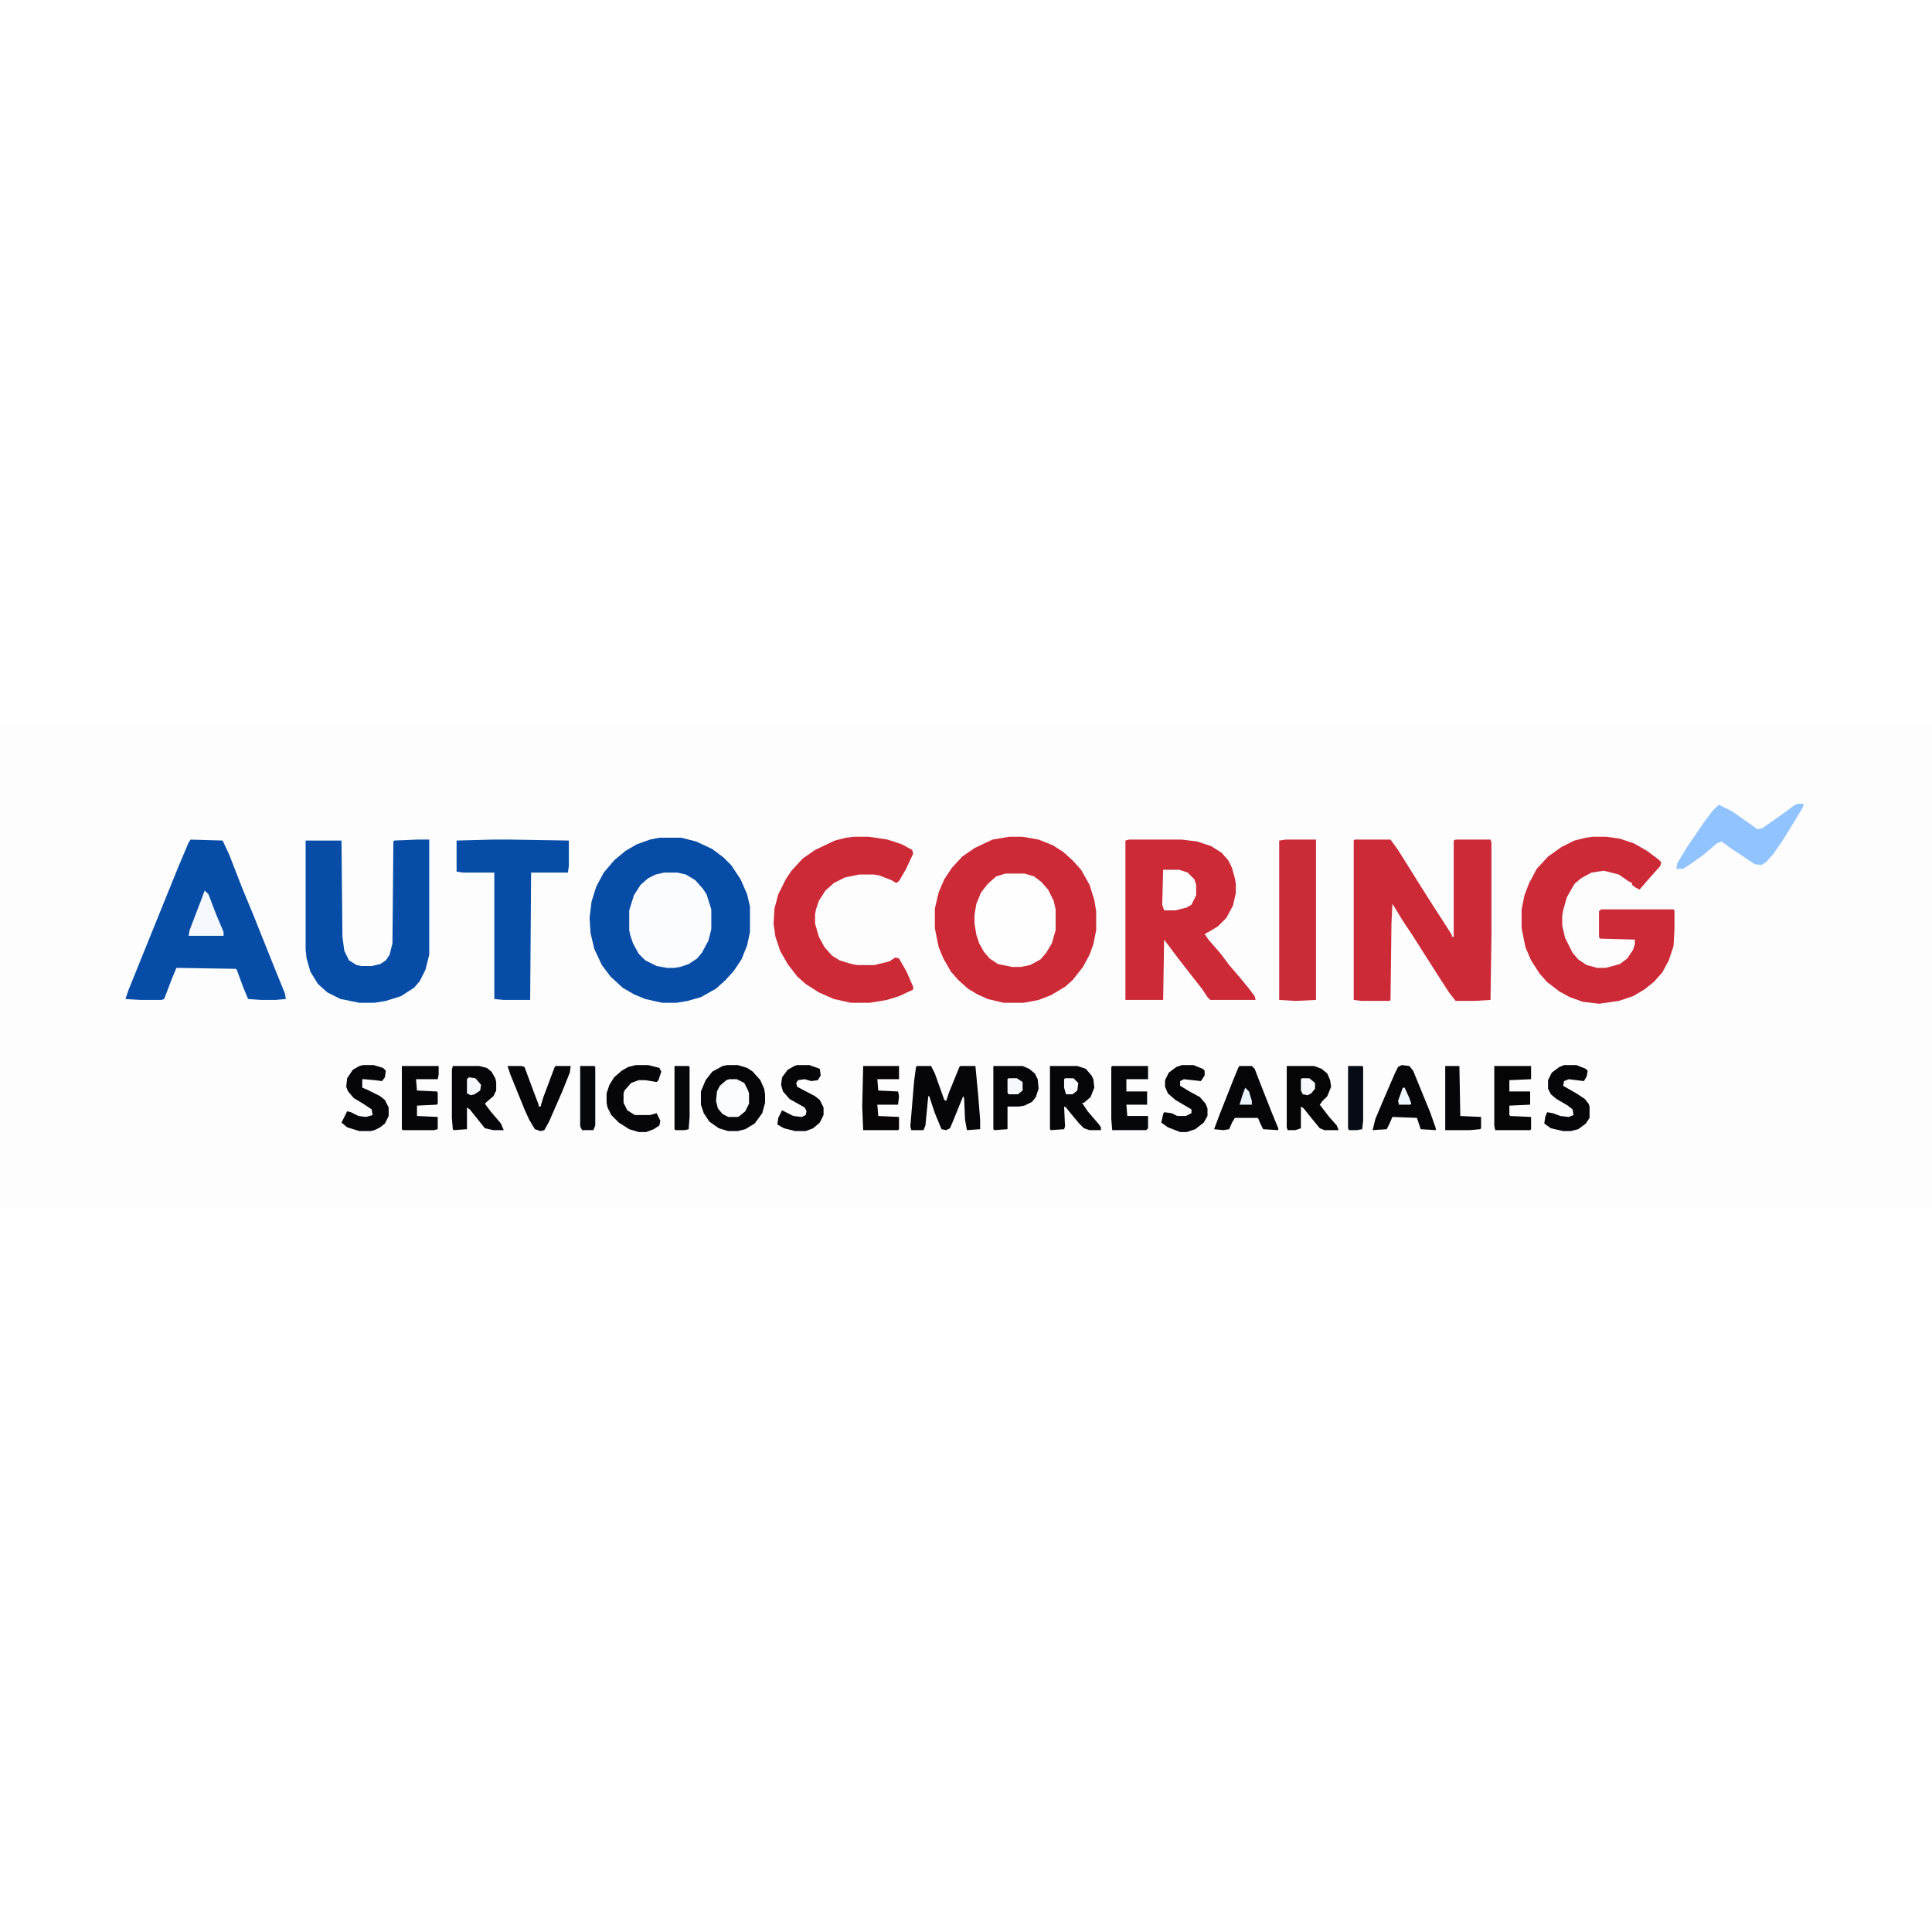
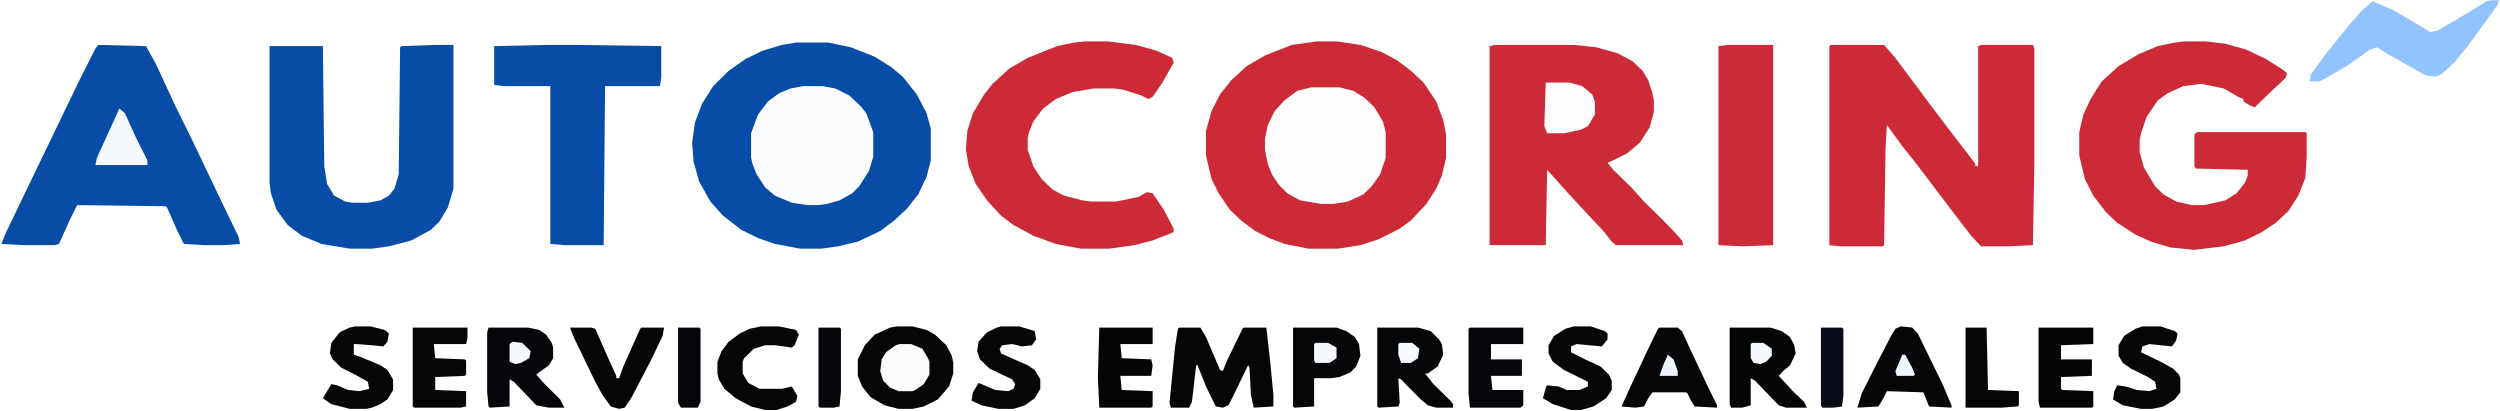
- <svg xmlns="http://www.w3.org/2000/svg" version="1.1" viewBox="0 0 2048 512" width="1280" height="1280">
-   <path transform="translate(0)" d="m0 0h2048v512h-2048z" fill="#FDFDFE" />
-   <path transform="translate(1070,119)" d="m0 0h14l17 3 15 6 11 7 10 9 9 10 9 16 5 16 2 12v20l-3 15-4 11-7 13-11 14-8 7-15 9-13 5-16 3h-21l-17-4-11-5-10-6-10-9-8-9-8-14-5-12-4-20v-21l4-17 6-14 8-12 11-12 13-9 19-9z" fill="#CD2A38" />
-   <path transform="translate(699,120)" d="m0 0h23l16 4 17 8 12 9 8 8 10 15 7 16 3 13v27l-3 14-6 15-8 12-9 10-10 9-16 9-14 4-12 2h-15l-18-4-12-5-12-7-13-12-9-12-8-17-4-17-1-16 2-17 5-16 8-15 11-13 12-10 12-7 14-5z" fill="#074CA6" />
-   <path transform="translate(1436,122)" d="m0 0h38l8 11 25 40 14 22 11 17 7 11v2h2v-102l2-1h37l1 3v98l-1 69-17 1h-20l-7-9-11-17-28-44-10-15-11-18-1 21-1 81-1 1h-30l-8-1v-169z" fill="#CD2A38" />
-   <path transform="translate(1197,122)" d="m0 0h56l16 2 15 5 11 7 7 8 4 8 3 11 1 6v10l-3 13-7 13-9 9-10 6-4 2 4 6 13 15 9 12 12 14 9 11 6 8 1 4h-48l-3-3-6-9-11-14-14-18-15-20-1 64h-40v-169z" fill="#CD2A38" />
-   <path transform="translate(1688,119)" d="m0 0h15l14 2 15 5 14 8 12 9 3 3-1 4-9 10-7 8-6 7-4-2-4-3v-2l-4-2-10-7-16-4-13 2-11 6-7 6-8 14-4 14-1 6v10l3 13 8 16 6 7 9 6 11 3h9l15-4 8-6 6-9 2-6v-5l-37-1-1-2v-27l2-2h77l1 1v20l-1 18-5 15-7 13-9 10-10 8-12 7-15 5-21 3-17-2-14-5-11-6-13-10-8-9-9-14-6-14-4-20v-20l3-15 5-13 8-15 12-13 14-10 14-7 12-3z" fill="#CD2A38" />
-   <path transform="translate(202,122)" d="m0 0 34 1 7 15 14 36 12 29 22 55 11 27 1 6-11 1h-15l-14-1-5-12-7-19-1-1-63-1-5 12-8 21-3 1h-22l-16-1 3-9 21-52 32-79 11-26z" fill="#074DA7" />
-   <path transform="translate(442,122)" d="m0 0h13v122l-4 16-6 12-6 7-14 9-16 5-12 2h-16l-20-4-14-7-10-9-8-13-4-14-1-9v-116h38l1 102 2 15 5 10 8 5 5 1h11l9-2 6-4 4-6 3-12 1-108 1-1z" fill="#074DA7" />
-   <path transform="translate(905,119)" d="m0 0h16l20 3 15 5 11 6 1 4-8 17-7 12-3 2-5-3-13-5-6-1h-15l-15 3-12 6-9 8-7 11-3 9-1 5v10l4 14 6 11 8 9 8 5 13 4 6 1h18l16-4 6-4 4 1 8 14 7 16v3l-15 7-13 4-18 3h-20l-18-4-16-7-14-9-9-8-10-13-8-14-5-15-2-14 1-16 4-15 8-16 6-9 12-13 13-9 21-10 12-3z" fill="#CD2A38" />
-   <path transform="translate(522,122)" d="m0 0h20l61 1v27l-1 7h-39l-1 135h-28l-10-1v-134h-33l-7-1v-33z" fill="#074DA7" />
-   <path transform="translate(704,157)" d="m0 0h14l9 2 10 6 8 9 4 6 5 16v21l-3 12-7 13-5 6-9 6-9 3-6 1h-8l-11-2-12-6-7-7-6-11-3-9-1-5v-21l5-16 7-11 8-7 8-4z" fill="#FBFCFE" />
-   <path transform="translate(1066,158)" d="m0 0h20l10 3 8 6 7 8 6 12 2 9v22l-4 14-6 10-6 7-11 6-10 2h-9l-15-3-9-6-6-7-5-9-3-9-2-12v-9l2-12 5-12 7-9 9-8z" fill="#FEFEFE" />
-   <path transform="translate(1363,122)" d="m0 0h32v170l-22 1-17-1v-169z" fill="#CB2A38" />
-   <path transform="translate(1906,84)" d="m0 0h6l-1 4-9 15-13 21-9 13-8 9-5 3-7-1-27-18-8-6-5 2-14 12-17 12-5 3h-7l1-6 11-18 17-25 9-12 7-7 14 7 20 14 7 5 5-1 20-14 15-11z" fill="#91C4FE" />
-   <path transform="translate(771,361)" d="m0 0h11l10 3 6 4 8 9 4 9 1 6v9l-3 11-8 11-10 6-8 2h-10l-10-3-10-7-6-9-3-9v-14l5-12 7-9 11-6z" fill="#060608" />
-   <path transform="translate(972,362)" d="m0 0h15l4 8 10 28 2 1 3-9 11-27 1-1h16l3 32 2 25v10l-14 1-2-11-1-23-1-2-11 27-3 7-4 2-5-1-7-17-6-18h-1l-3 31-2 5h-13l-1-4 4-48 2-15z" fill="#060608" />
-   <path transform="translate(480,362)" d="m0 0h28l8 2 5 4 4 7 1 4v9l-3 6-7 6-2 2 6 8 11 13 3 7h-11l-9-2-16-20-3-2v23l-14 1-1-1-1-12v-51z" fill="#06060A" />
-   <path transform="translate(1113,362)" d="m0 0h29l9 3 6 7 2 4 1 9-4 10-7 6h-2l6 9 12 14 2 3v3h-12l-6-2-5-5-10-12-4-5-2-1 1 21-1 3-14 1-1-1z" fill="#060507" />
-   <path transform="translate(1364,362)" d="m0 0h29l8 3 6 5 3 7 1 7-4 10-5 5-3 4 10 13 8 9 2 5h-15l-5-2-9-11-8-10-3-2v23l-6 2h-8l-1-3z" fill="#060506" />
-   <path transform="translate(1314,362)" d="m0 0h13l3 3 5 13 13 33 7 17v2l-16-1-3-6-2-5-1-1h-24l-3 5-3 7-6 1-10-1 6-16 15-38 5-12z" fill="#060508" />
-   <path transform="translate(1486,361)" d="m0 0 8 1 4 5 18 44 6 17v2l-16-1-4-12-26-1-3 7-3 6-15 1 3-12 11-26 10-23 3-6z" fill="#060608" />
-   <path transform="translate(1053,362)" d="m0 0h31l7 3 6 5 3 6 1 10-3 9-4 5-8 4-6 1h-12v24l-14 1-1-1z" fill="#060507" />
-   <path transform="translate(1584,362)" d="m0 0h39v14l-23 1v12h22v14l-22 1v10l1 1 22 1v13l-1 1h-37l-1-5z" fill="#060506" />
-   <path transform="translate(1179,362)" d="m0 0h38v14h-23v13h22v14h-22l1 12h22v13l-2 2h-36l-1-12v-55z" fill="#06070B" />
-   <path transform="translate(426,362)" d="m0 0h39v9l-1 5h-23l1 12 21 1 1 1v12l-1 1-21 1v11l22 1v13l-4 1h-33l-1-1z" fill="#060507" />
-   <path transform="translate(915,362)" d="m0 0h38v14h-23l1 12 21 1 1 5-1 9h-22l1 12 22 1v13l-1 1h-37l-1-25z" fill="#060404" />
-   <path transform="translate(538,362)" d="m0 0h15l3 1 10 27 5 13v2h2l3-10 12-32 1-1h16l-1 7-8 20-14 32-5 9-4 1-6-2-6-10-5-11-15-37z" fill="#060608" />
-   <path transform="translate(674,361)" d="m0 0h13l12 3 2 4-3 9-2 2-12-2h-7l-8 3-7 8-1 3v10l4 8 8 5h16l7-2 4 8-1 5-6 4-8 3h-8l-10-3-11-7-8-8-4-8-1-5v-10l3-9 5-8 8-7 7-4z" fill="#060608" />
-   <path transform="translate(845,361)" d="m0 0h13l11 4 1 7-3 5-7 1-7-2-7 1-2 3 1 4 19 10 5 4 4 8v8l-4 8-7 6-8 3h-11l-12-3-7-4 1-7 4-8 12 6 9 1 4-2 1-4-2-4-16-9-7-8-2-7 1-8 6-8 7-4z" fill="#060608" />
-   <path transform="translate(385,361)" d="m0 0h11l10 3 3 3-1 7-3 4-8-1-11-1h-2v9l5 2 14 7 5 4 4 8v9l-4 8-5 4-6 3-4 1h-12l-13-4-6-5 6-12 4 1 8 4 8 1 7-2-1-6-9-6-10-6-6-7-2-5 1-9 6-9 7-4z" fill="#060609" />
-   <path transform="translate(1658,361)" d="m0 0h13l10 4 2 2-1 6-3 5-16-2-5 2-1 5 14 8 9 6 4 5 1 3v12l-4 6-8 6-8 2h-8l-13-3-7-5 1-7 2-5 6 1 8 3 9 1 5-2-1-6-5-4-12-7-6-5-3-6v-9l4-8 8-6z" fill="#060508" />
-   <path transform="translate(1253,361)" d="m0 0h12l10 4 2 2v5l-4 6-18-2-4 2v5l10 6 11 6 6 7 2 5v8l-4 7-9 7-9 3h-7l-13-5-7-5 2-9 1-2 8 1 6 3h9l6-3v-4l-17-10-8-7-3-7v-7l4-8 8-6z" fill="#060608" />
-   <path transform="translate(1532,362)" d="m0 0h15l1 53 22 1v12l-1 1-11 1h-26z" fill="#060507" />
-   <path transform="translate(1233,154)" d="m0 0h17l9 3 7 7 2 6v11l-5 10-5 3-12 3h-12l-2-6z" fill="#FEFEFE" />
-   <path transform="translate(773,376)" d="m0 0h8l8 4 4 8 1 3v11l-4 8-6 5-2 1h-10l-6-3-5-6-2-8 1-10 3-6 7-6z" fill="#FAFCFE" />
-   <path transform="translate(615,362)" d="m0 0h15l1 1v62l-2 5h-12l-2-4z" fill="#06070B" />
-   <path transform="translate(715,362)" d="m0 0h15l1 1v53l-1 13-4 1h-10l-1-1z" fill="#06070B" />
-   <path transform="translate(1429,362)" d="m0 0h15l1 1v57l-1 9-6 1h-8l-1-2z" fill="#060B15" />
-   <path transform="translate(217,176)" d="m0 0 4 4 8 21 8 19v4h-37l1-6 13-34z" fill="#F5F9FE" />
-   <path transform="translate(1069,375)" d="m0 0h9l6 4v9l-5 4h-10l-1-2v-14z" fill="#F5F9FE" />
-   <path transform="translate(1380,375)" d="m0 0h8l6 5v6l-4 5-4 2-5-1-2-4v-12z" fill="#F5F9FE" />
-   <path transform="translate(1129,375)" d="m0 0h9l5 5-1 8-5 4h-7l-2-7v-9z" fill="#F7FAFE" />
-   <path transform="translate(497,374)" d="m0 0 7 1 6 7-1 6-6 4-4 1-4-2v-15z" fill="#F5F9FE" />
-   <path transform="translate(1487,385)" d="m0 0h2l5 11 2 6-1 1h-12l-1-4z" fill="#EDF5FE" />
-   <path transform="translate(1320,385)" d="m0 0 4 4 3 10v4h-13l3-10z" fill="#EBF4FE" />
+ <svg xmlns="http://www.w3.org/2000/svg" width="1079" height="177" viewBox="0 0 1079 177" fill="none">
+   <path d="M568.374 17.863H576.857L587.159 19.388L596.248 22.438L602.914 25.996L608.973 30.57L614.427 35.653L619.88 43.786L622.91 51.919L624.122 58.019V68.185L622.304 75.809L619.88 81.4L615.639 88.008L608.973 95.124L604.125 98.683L595.036 103.257L587.159 105.799L577.463 107.324H564.738L554.437 105.291L547.771 102.749L541.712 99.699L535.652 95.124L530.805 90.55L525.957 83.434L522.927 77.334L520.503 67.168V56.494L522.927 47.852L526.563 40.736L531.411 34.637L538.076 28.537L545.954 23.962L557.467 19.388L568.374 17.863Z" fill="#CD2A38" />
+   <path d="M343.564 18.371H357.501L367.196 20.404L377.498 24.471L384.769 29.045L389.617 33.112L395.676 40.736L399.918 48.869L401.736 55.477V69.201L399.918 76.317L396.282 83.942L391.435 90.041L385.981 95.124L379.921 99.699L370.226 104.274L361.743 106.307L354.471 107.324H345.382L334.475 105.291L327.203 102.749L319.932 99.191L312.054 93.091L306.601 86.992L301.753 78.351L299.329 69.71L298.723 61.577L299.935 52.935L302.965 44.803L307.812 37.178L314.478 30.57L321.75 25.487L329.021 21.929L337.504 19.388L343.564 18.371Z" fill="#074CA6" />
+   <path d="M790.154 19.388H813.181L818.028 24.979L833.177 45.311L841.661 56.494L848.326 65.135L852.568 70.726V71.743H853.78V19.896L854.992 19.388H877.412L878.018 20.913V70.726L877.412 105.799L867.111 106.307H854.992L850.75 101.732L844.084 93.091L827.118 70.726L821.058 63.102L814.393 53.952L813.787 64.626L813.181 105.799L812.575 106.307H794.396L789.548 105.799V19.896L790.154 19.388Z" fill="#CD2A38" />
+   <path d="M645.331 19.388H679.264L688.959 20.404L698.049 22.946L704.714 26.504L708.956 30.57L711.38 34.637L713.198 40.228L713.804 43.278V48.361L711.986 54.969L707.744 61.577L702.291 66.151L696.231 69.201L693.807 70.218L696.231 73.268L704.108 80.892L709.562 86.992L716.833 94.108L722.287 99.699L725.923 103.766L726.529 105.799H697.443L695.625 104.274L691.989 99.699L685.324 92.583L676.84 83.434L667.751 73.268L667.145 105.799H642.907V19.896L645.331 19.388Z" fill="#CD2A38" />
+   <path d="M942.855 17.863H951.945L960.428 18.879L969.518 21.421L978.001 25.487L985.272 30.062L987.09 31.587L986.484 33.62L981.031 38.703L976.789 42.77L973.153 46.328L970.729 45.311L968.306 43.786V42.77L965.882 41.753L959.822 38.195L950.127 36.162L942.25 37.178L935.584 40.228L931.342 43.278L926.495 50.394L924.071 57.51L923.465 60.56V65.643L925.283 72.251L930.13 80.384L933.766 83.942L939.22 86.992L945.885 88.517H951.339L960.428 86.483L965.276 83.434L968.912 78.859L970.124 75.809V73.268L947.703 72.759L947.097 71.743V58.019L948.309 57.002H994.968L995.574 57.51V67.676L994.968 76.826L991.938 84.45L987.696 91.058L982.243 96.141L976.183 100.208L968.912 103.766L959.822 106.307L947.097 107.832L936.796 106.815L928.312 104.274L921.647 101.224L913.77 96.141L908.922 91.566L903.468 84.45L899.833 77.334L897.409 67.168V57.002L899.227 49.377L902.256 42.77L907.104 35.145L914.375 28.537L922.859 23.454L931.342 19.896L938.614 18.371L942.855 17.863Z" fill="#CD2A38" />
+   <path d="M42.403 19.388L63.006 19.896L67.248 27.52L75.731 45.819L83.002 60.56L96.334 88.517L102.999 102.241L103.605 105.291L96.939 105.799H87.85L79.367 105.291L76.337 99.191L72.095 89.533L71.489 89.025L33.314 88.517L30.284 94.616L25.436 105.291L23.619 105.799H10.288L0.592 105.291L2.41 100.716L15.135 74.284L34.526 34.128L41.191 20.913L42.403 19.388Z" fill="#074DA7" />
+   <path d="M187.833 19.388H195.71V81.4L193.287 89.533L189.651 95.633L186.015 99.191L177.532 103.766L167.836 106.307L160.565 107.324H150.87L138.75 105.291L130.267 101.732L124.208 97.158L119.36 90.55L116.936 83.434L116.33 78.859V19.896H139.356L139.962 71.743L141.174 79.367L144.204 84.45L149.052 86.992L152.082 87.5H158.747L164.201 86.483L167.836 84.45L170.26 81.4L172.078 75.301L172.684 20.404L173.29 19.896L187.833 19.388Z" fill="#074DA7" />
+   <path d="M468.391 17.863H478.086L490.206 19.388L499.295 21.929L505.96 24.979L506.566 27.012L501.719 35.653L497.477 41.753L495.659 42.77L492.629 41.245L484.752 38.703L481.116 38.195H472.027L462.938 39.72L455.666 42.77L450.212 46.836L445.971 52.427L444.153 57.002L443.547 59.544V64.626L445.971 71.743L449.606 77.334L454.454 81.909L459.302 84.45L467.179 86.483L470.815 86.992H481.722L491.417 84.959L495.053 82.925L497.477 83.434L502.325 90.55L506.566 98.683V100.208L497.477 103.766L489.6 105.799L478.692 107.324H466.573L455.666 105.291L445.971 101.732L437.487 97.158L432.034 93.091L425.974 86.483L421.126 79.367L418.097 71.743L416.885 64.626L417.491 56.494L419.915 48.869L424.762 40.736L428.398 36.162L435.669 29.554L443.547 24.979L456.272 19.896L463.543 18.371L468.391 17.863Z" fill="#CD2A38" />
+   <path d="M236.31 19.388H248.429L285.392 19.896V33.62L284.786 37.178H261.154L260.548 105.799H243.581L237.521 105.291V37.178H217.525L213.283 36.67V19.896L236.31 19.388Z" fill="#074DA7" />
+   <path d="M346.594 37.178H355.077L360.531 38.195L366.59 41.245L371.438 45.819L373.862 48.869L376.892 57.002V67.676L375.074 73.776L370.832 80.384L367.802 83.434L362.349 86.483L356.895 88.008L353.259 88.517H348.412L341.746 87.5L334.475 84.45L330.233 80.892L326.597 75.301L324.779 70.726L324.173 68.185V57.51L327.203 49.377L331.445 43.786L336.292 40.228L341.14 38.195L346.594 37.178Z" fill="#FBFCFE" />
+   <path d="M565.95 37.687H578.069L584.129 39.211L588.977 42.261L593.218 46.328L596.854 52.427L598.066 57.002V68.185L595.642 75.301L592.006 80.384L588.371 83.942L581.705 86.992L575.646 88.008H570.192L561.103 86.483L555.649 83.434L552.013 79.876L548.983 75.301L547.166 70.726L545.954 64.626V60.052L547.166 53.952L550.195 47.852L554.437 43.278L559.891 39.211L565.95 37.687Z" fill="#FEFEFE" />
+   <path d="M745.919 19.388H765.31V105.799L751.979 106.307L741.678 105.799V19.896L745.919 19.388Z" fill="#CB2A38" />
+   <path d="M1074.95 0.072H1078.59L1077.98 2.105L1072.53 9.73L1064.65 20.404L1059.2 27.012L1054.35 31.587L1051.32 33.112L1047.08 32.603L1030.72 23.454L1025.87 20.404L1022.84 21.421L1014.36 27.52L1004.06 33.62L1001.03 35.145H996.786L997.392 32.095L1004.06 22.946L1014.36 10.238L1019.81 4.139L1024.05 0.581L1032.54 4.139L1044.66 11.255L1048.9 13.796L1051.93 13.288L1064.05 6.172L1073.14 0.581L1074.95 0.072Z" fill="#91C4FE" />
+   <path d="M387.193 140.872H393.858L399.918 142.396L403.554 144.43L408.401 149.004L410.825 153.579L411.431 156.629V161.204L409.613 166.795L404.766 172.386L398.706 175.436L393.858 176.453H387.799L381.739 174.928L375.68 171.37L372.044 166.795L370.226 162.22V155.104L373.256 149.004L377.498 144.43L384.163 141.38L387.193 140.872Z" fill="#060608" />
+   <path d="M508.99 141.38H518.08L520.503 145.446L526.563 159.679L527.775 160.187L529.593 155.612L536.258 141.888L536.864 141.38H546.56L548.377 157.646L549.589 170.353V175.436L541.106 175.944L539.894 170.353L539.288 158.662L538.682 157.646L532.017 171.37L530.199 174.928L527.775 175.944L524.745 175.436L520.503 166.795L516.868 157.646H516.262L514.444 173.403L513.232 175.944H505.354L504.749 173.911L507.172 149.513L508.384 141.888L508.99 141.38Z" fill="#060608" />
+   <path d="M210.859 141.38H227.826L232.674 142.396L235.704 144.43L238.127 147.988L238.733 150.021V154.596L236.916 157.646L232.674 160.695L231.462 161.712L235.098 165.778L241.763 172.386L243.581 175.944H236.916L231.462 174.928L221.767 164.762L219.949 163.745V175.436L211.465 175.944L210.859 175.436L210.253 169.336V143.413L210.859 141.38Z" fill="#06060A" />
+   <path d="M594.43 141.38H612.003L617.457 142.905L621.092 146.463L622.304 148.496L622.91 153.071L620.486 158.154L616.245 161.204H615.033L618.668 165.778L625.94 172.895L627.152 174.419V175.944H619.88L616.245 174.928L613.215 172.386L607.155 166.287L604.731 163.745L603.52 163.237L604.125 173.911L603.52 175.436L595.036 175.944L594.43 175.436V141.38Z" fill="#060507" />
+   <path d="M746.525 141.38H764.098L768.946 142.905L772.582 145.446L774.399 149.004L775.005 152.562L772.582 157.646L769.552 160.187L767.734 162.22L773.793 168.828L778.641 173.403L779.853 175.944H770.764L767.734 174.928L762.28 169.336L757.433 164.253L755.615 163.237V174.928L751.979 175.944H747.131L746.525 174.419V141.38Z" fill="#060506" />
+   <path d="M716.228 141.38H724.105L725.923 142.905L728.953 149.513L736.83 166.287L741.072 174.928V175.944L731.376 175.436L729.559 172.386L728.347 169.845L727.741 169.336H713.198L711.38 171.878L709.562 175.436L705.926 175.944L699.867 175.436L703.502 167.303L712.592 147.988L715.622 141.888L716.228 141.38Z" fill="#060508" />
+   <path d="M820.452 140.872L825.3 141.38L827.724 143.921L838.631 166.287L842.267 174.928V175.944L832.571 175.436L830.147 169.336L814.393 168.828L812.575 172.386L810.757 175.436L801.667 175.944L803.485 169.845L810.151 156.629L816.21 144.938L818.028 141.888L820.452 140.872Z" fill="#060608" />
+   <path d="M558.073 141.38H576.857L581.099 142.905L584.735 145.446L586.553 148.496L587.159 153.579L585.341 158.154L582.917 160.695L578.069 162.729L574.434 163.237H567.162V175.436L558.679 175.944L558.073 175.436V141.38Z" fill="#060507" />
+   <path d="M879.836 141.38H903.468V148.496L889.531 149.004V155.104H902.862V162.22L889.531 162.729V167.812L890.137 168.32L903.468 168.828V175.436L902.862 175.944H880.442L879.836 173.403V141.38Z" fill="#060506" />
+   <path d="M634.423 141.38H657.45V148.496H643.513V155.104H656.844V162.22H643.513L644.119 168.32H657.45V174.928L656.238 175.944H634.423L633.817 169.845V141.888L634.423 141.38Z" fill="#06070B" />
+   <path d="M178.138 141.38H201.77V145.955L201.164 148.496H187.227L187.833 154.596L200.558 155.104L201.164 155.612V161.712L200.558 162.22L187.833 162.729V168.32L201.164 168.828V175.436L198.74 175.944H178.744L178.138 175.436V141.38Z" fill="#060507" />
+   <path d="M474.451 141.38H497.477V148.496H483.54L484.146 154.596L496.871 155.104L497.477 157.646L496.871 162.22H483.54L484.146 168.32L497.477 168.828V175.436L496.871 175.944H474.451L473.845 163.237L474.451 141.38Z" fill="#060404" />
+   <path d="M246.005 141.38H255.094L256.912 141.888L262.972 155.612L266.001 162.22V163.237H267.213L269.031 158.154L276.303 141.888L276.909 141.38H286.604L285.998 144.938L281.15 155.104L272.667 171.37L269.637 175.944L267.213 176.453L263.578 175.436L259.942 170.353L256.912 164.762L247.823 145.955L246.005 141.38Z" fill="#060608" />
+   <path d="M328.415 140.872H336.292L343.564 142.396L344.776 144.43L342.958 149.004L341.746 150.021L334.475 149.004H330.233L325.385 150.529L321.144 154.596L320.538 156.121V161.204L322.961 165.27L327.809 167.812H337.504L341.746 166.795L344.17 170.861L343.564 173.403L339.928 175.436L335.081 176.961H330.233L324.173 175.436L317.508 171.878L312.66 167.812L310.236 163.745L309.63 161.204V156.121L311.448 151.546L314.478 147.479L319.326 143.921L323.567 141.888L328.415 140.872Z" fill="#060608" />
+   <path d="M432.034 140.872H439.911L446.577 142.905L447.183 146.463L445.365 149.004L441.123 149.513L436.881 148.496L432.64 149.004L431.428 150.529L432.034 152.562L443.547 157.646L446.577 159.679L449 163.745V167.812L446.577 171.878L442.335 174.928L437.487 176.453H430.822L423.55 174.928L419.309 172.895L419.915 169.336L422.338 165.27L429.61 168.32L435.063 168.828L437.487 167.812L438.093 165.778L436.881 163.745L427.186 159.17L422.944 155.104L421.732 151.546L422.338 147.479L425.974 143.413L430.216 141.38L432.034 140.872Z" fill="#060608" />
+   <path d="M153.293 140.872H159.959L166.019 142.396L167.836 143.921L167.23 147.479L165.413 149.513L160.565 149.004L153.899 148.496H152.688V153.071L155.717 154.087L164.201 157.646L167.23 159.679L169.654 163.745V168.32L167.23 172.386L164.201 174.419L160.565 175.944L158.141 176.453H150.87L142.992 174.419L139.356 171.878L142.992 165.778L145.416 166.287L150.264 168.32L155.111 168.828L159.353 167.812L158.747 164.762L153.293 161.712L147.234 158.662L143.598 155.104L142.386 152.562L142.992 147.988L146.628 143.413L150.87 141.38L153.293 140.872Z" fill="#060609" />
+   <path d="M924.677 140.872H932.554L938.614 142.905L939.826 143.921L939.22 146.971L937.402 149.513L927.707 148.496L924.677 149.513L924.071 152.054L932.554 156.121L938.008 159.17L940.432 161.712L941.038 163.237V169.336L938.614 172.386L933.766 175.436L928.918 176.453H924.071L916.193 174.928L911.952 172.386L912.558 168.828L913.77 166.287L917.405 166.795L922.253 168.32L927.707 168.828L930.736 167.812L930.13 164.762L927.101 162.729L919.829 159.17L916.193 156.629L914.375 153.579V149.004L916.799 144.938L921.647 141.888L924.677 140.872Z" fill="#060508" />
+   <path d="M679.264 140.872H686.536L692.595 142.905L693.807 143.921V146.463L691.383 149.513L680.476 148.496L678.052 149.513V152.054L684.112 155.104L690.777 158.154L694.413 161.712L695.625 164.253V168.32L693.201 171.878L687.748 175.436L682.294 176.961H678.052L670.175 174.419L665.933 171.878L667.145 167.303L667.751 166.287L672.599 166.795L676.234 168.32H681.688L685.324 166.795V164.762L675.022 159.679L670.175 156.121L668.357 152.562V149.004L670.781 144.938L675.628 141.888L679.264 140.872Z" fill="#060608" />
+   <path d="M848.326 141.38H857.416L858.021 168.32L871.353 168.828V174.928L870.747 175.436L864.081 175.944H848.326V141.38Z" fill="#060507" />
+   <path d="M667.145 35.653H677.446L682.9 37.178L687.142 40.736L688.354 43.786V49.377L685.324 54.46L682.294 55.985L675.022 57.51H667.751L666.539 54.46L667.145 35.653Z" fill="#FEFEFE" />
+   <path d="M388.405 148.496H393.252L398.1 150.529L400.524 154.596L401.13 156.121V161.712L398.706 165.778L395.07 168.32L393.858 168.828H387.799L384.163 167.303L381.133 164.253L379.921 160.187L380.527 155.104L382.345 152.054L386.587 149.004L388.405 148.496Z" fill="#FAFCFE" />
+   <path d="M292.664 141.38H301.753L302.359 141.888V173.403L301.147 175.944H293.875L292.664 173.911V141.38Z" fill="#06070B" />
+   <path d="M353.259 141.38H362.349L362.955 141.888V168.828L362.349 175.436L359.925 175.944H353.865L353.259 175.436V141.38Z" fill="#06070B" />
+   <path d="M785.913 141.38H795.002L795.608 141.888V170.861L795.002 175.436L791.366 175.944H786.519L785.913 174.928V141.38Z" fill="#060B15" />
+   <path d="M51.493 46.836L53.916 48.869L58.764 59.544L63.612 69.201V71.234H41.191L41.797 68.185L49.675 50.902L51.493 46.836Z" fill="#F5F9FE" />
+   <path d="M567.768 147.988H573.222L576.857 150.021V154.596L573.828 156.629H567.768L567.162 155.612V148.496L567.768 147.988Z" fill="#F5F9FE" />
+   <path d="M756.221 147.988H761.068L764.704 150.529V153.579L762.28 156.121L759.856 157.137L756.827 156.629L755.615 154.596V148.496L756.221 147.988Z" fill="#F5F9FE" />
+   <path d="M604.125 147.988H609.579L612.609 150.529L612.003 154.596L608.973 156.629H604.731L603.52 153.071V148.496L604.125 147.988Z" fill="#F7FAFE" />
+   <path d="M221.161 147.479L225.402 147.988L229.038 151.546L228.432 154.596L224.796 156.629L222.373 157.137L219.949 156.121V148.496L221.161 147.479Z" fill="#F5F9FE" />
+   <path d="M821.058 153.071H822.27L825.3 158.662L826.512 161.712L825.906 162.22H818.634L818.028 160.187L821.058 153.071Z" fill="#EDF5FE" />
+   <path d="M719.863 153.071L722.287 155.104L724.105 160.187V162.22H716.228L718.045 157.137L719.863 153.071Z" fill="#EBF4FE" />
</svg>
